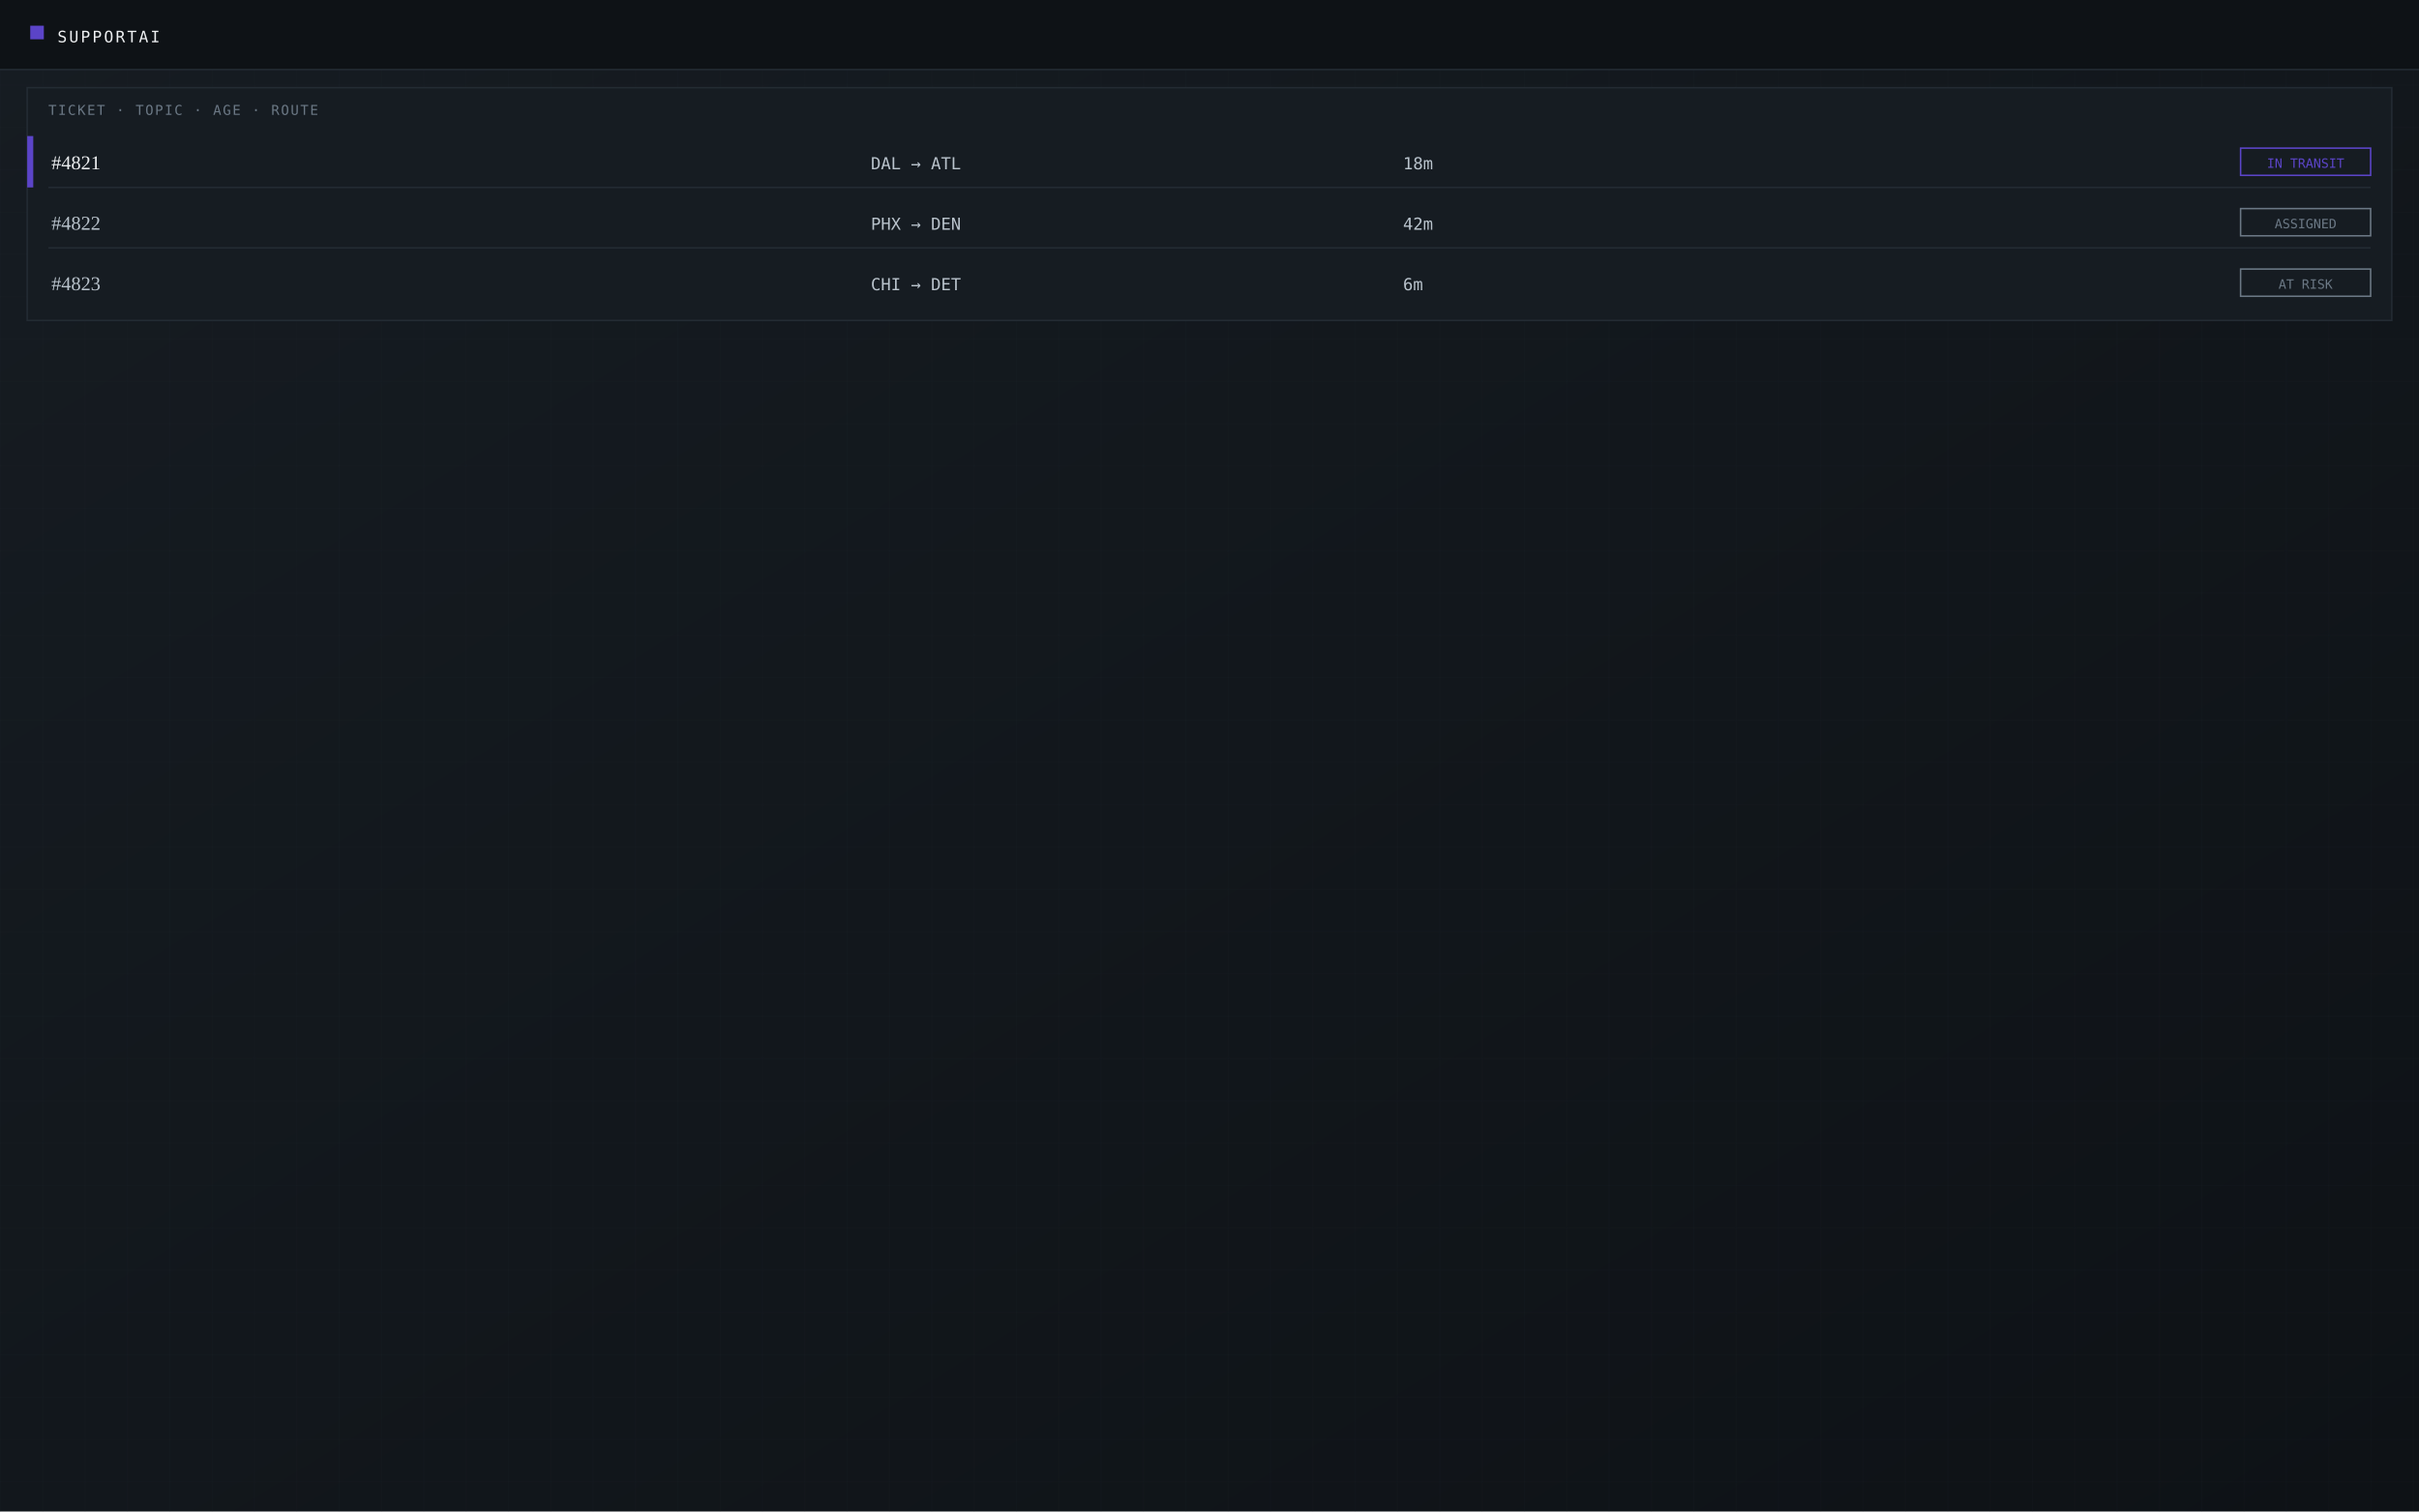
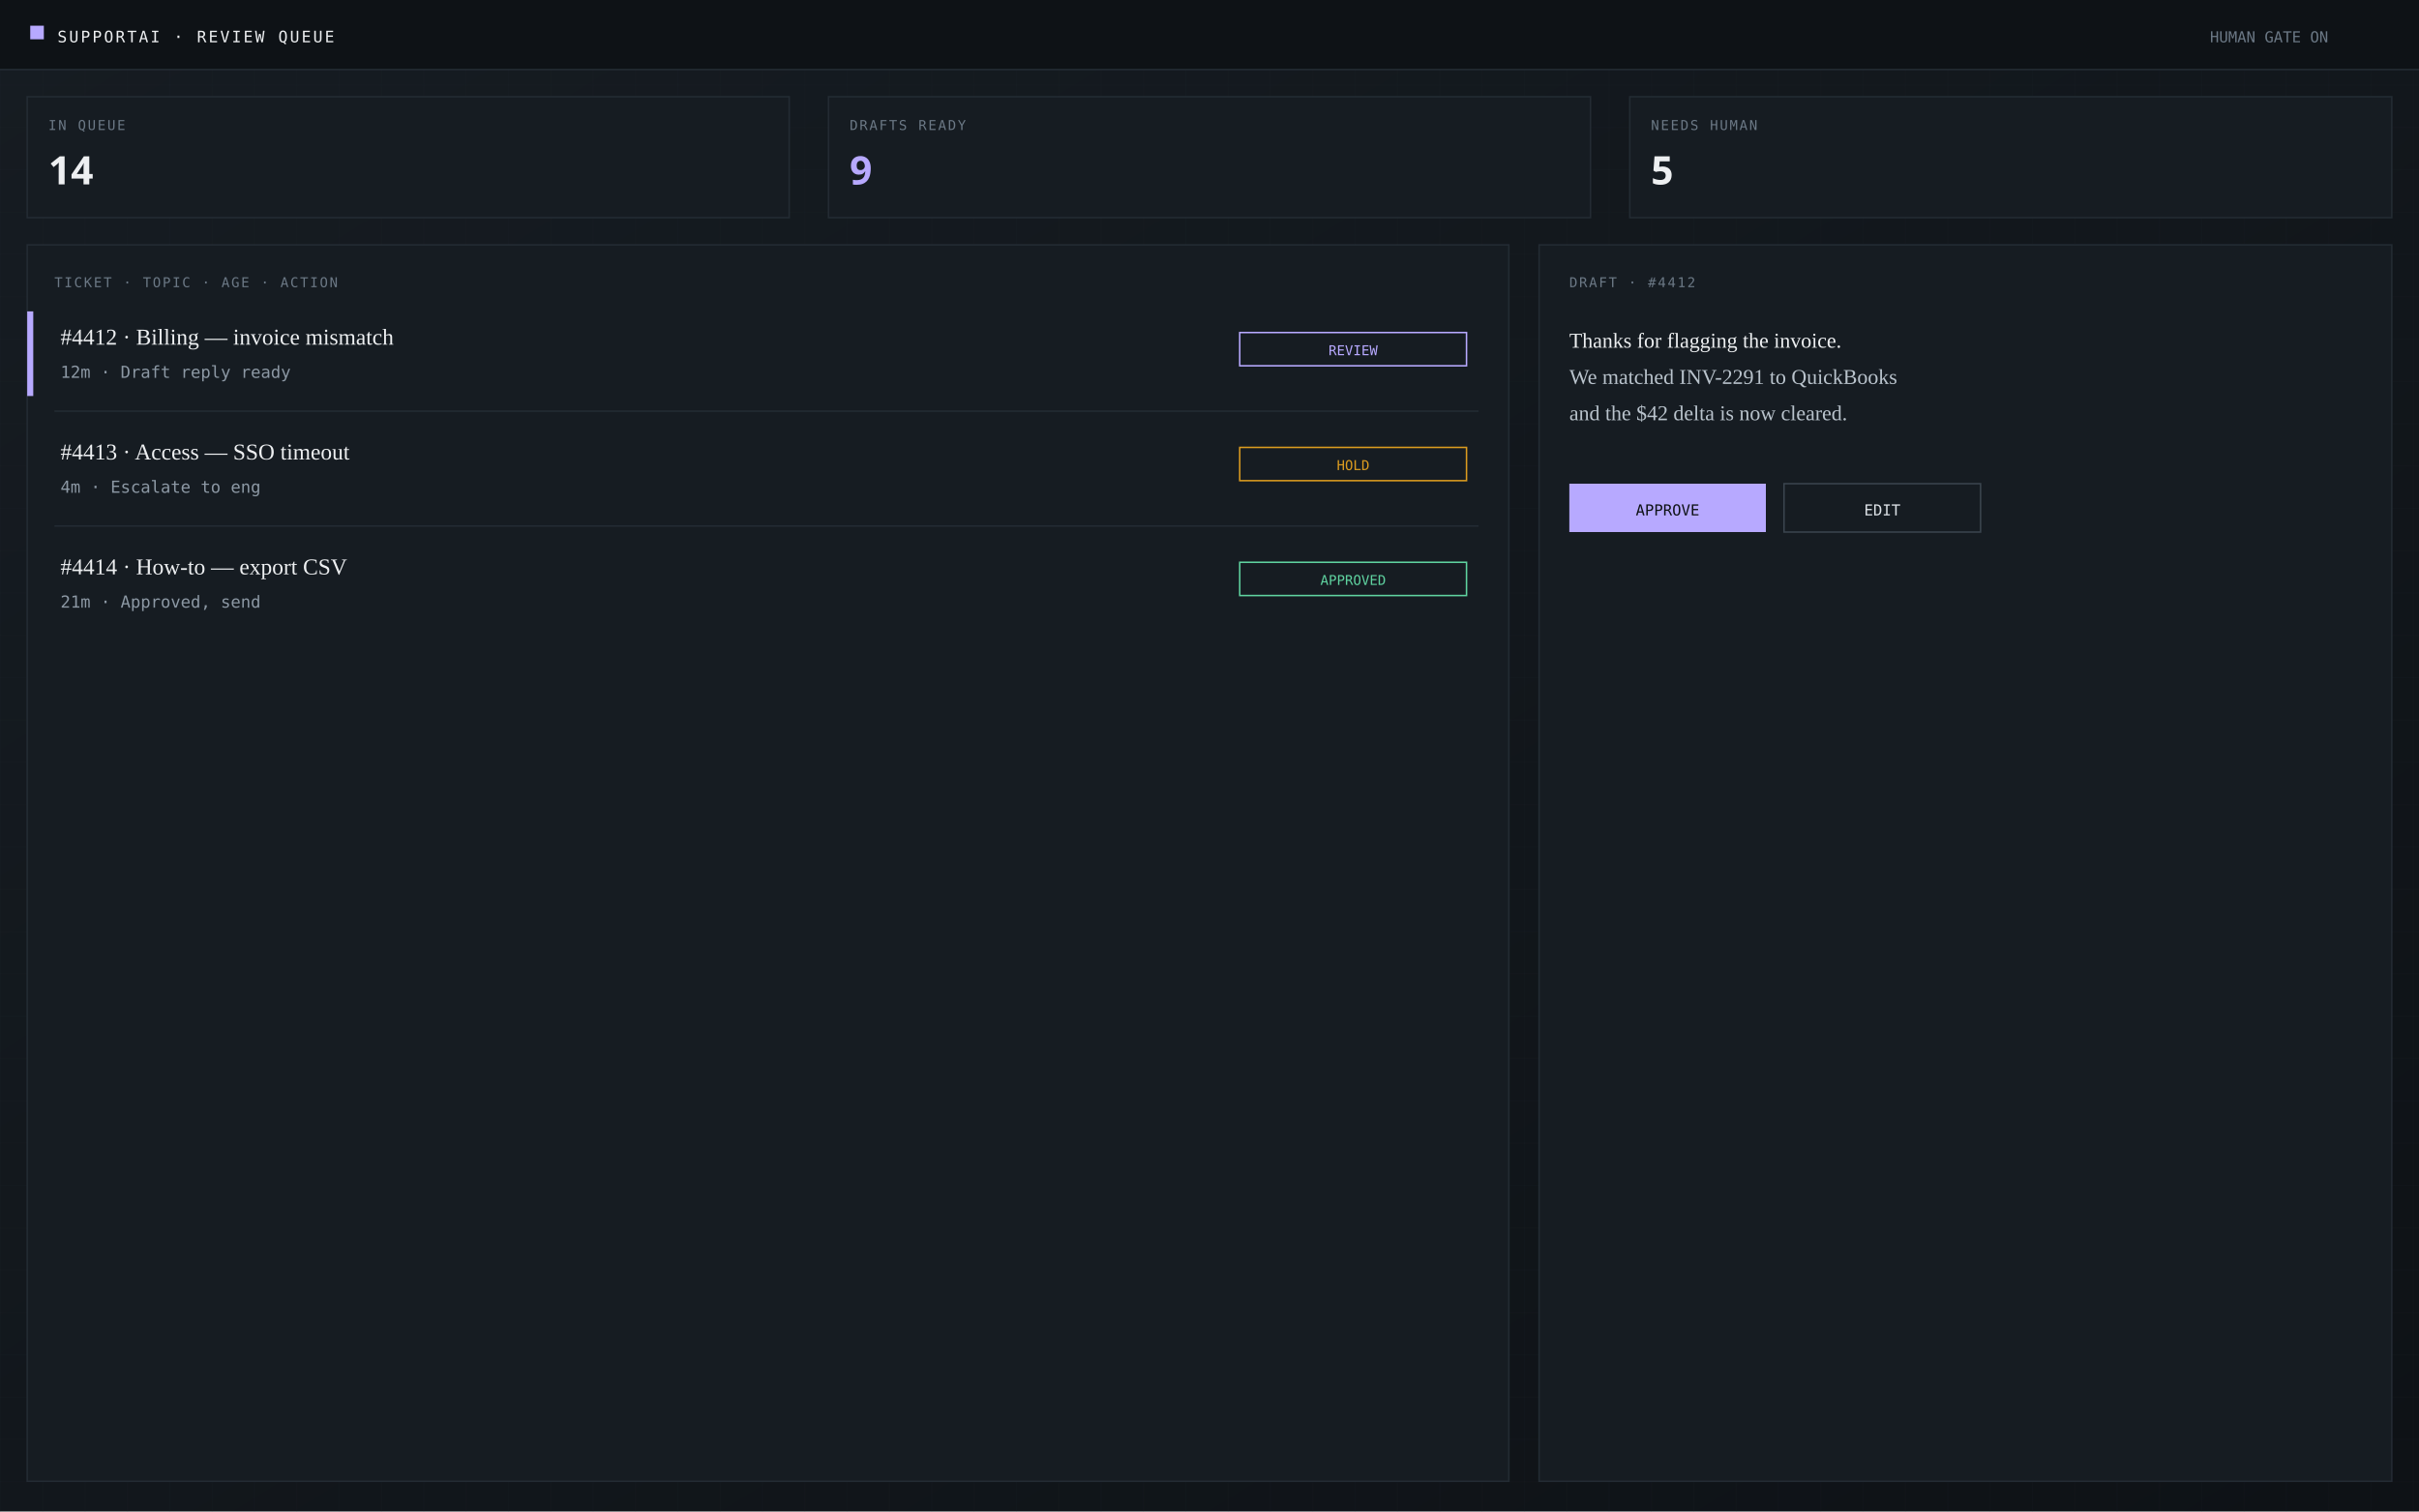
- <svg xmlns="http://www.w3.org/2000/svg" viewBox="0 0 1600 1000" width="1600" height="1000" role="img" aria-label="Ticket console">
+ <svg xmlns="http://www.w3.org/2000/svg" viewBox="0 0 1600 1000" width="1600" height="1000" role="img" aria-label="SupportAI ticket review console">
  <defs>
-     <linearGradient id="bgu9hfm57" x1="0" y1="0" x2="1" y2="1">
+     <linearGradient id="saibg" x1="0" y1="0" x2="1" y2="1">
      <stop offset="0%" stop-color="#161C22" />
      <stop offset="100%" stop-color="#0E1216" />
    </linearGradient>
-     <pattern id="gridu9hfm57" width="28" height="28" patternUnits="userSpaceOnUse">
+     <pattern id="saigrid" width="28" height="28" patternUnits="userSpaceOnUse">
      <path d="M28 0H0V28" fill="none" stroke="#232B33" stroke-width="0.45" opacity="0.28" />
    </pattern>
  </defs>
-   <rect width="100%" height="100%" fill="url(#bgu9hfm57)" />
-   <rect width="100%" height="100%" fill="url(#gridu9hfm57)" />
+   <rect width="100%" height="100%" fill="url(#saibg)" />
+   <rect width="100%" height="100%" fill="url(#saigrid)" />
  <rect width="1600" height="46" fill="#0E1216" />
  <line x1="0" y1="46" x2="1600" y2="46" stroke="#232B33" />
-   <rect x="20" y="17" width="9" height="9" fill="#5B44C8" />
-   <text x="38" y="28" fill="#EDEFF1" font-family="ui-monospace,monospace" font-size="10.5" letter-spacing="0.13em">SUPPORTAI</text>
-   <rect x="18" y="58" width="1564" height="154" fill="#161C22" stroke="#232B33" />
-   <text x="32" y="76" fill="#6B7885" font-family="ui-monospace,monospace" font-size="9" letter-spacing="0.11em">TICKET · TOPIC · AGE · ROUTE</text>
-   <rect x="18" y="90" width="4" height="34" fill="#5B44C8" />
-   <text x="34" y="112" fill="#EDEFF1" font-size="13">#4821</text>
-   <text x="576" y="112" fill="#B9C3CC" font-family="ui-monospace,monospace" font-size="11">DAL → ATL</text>
-   <text x="928" y="112" fill="#B9C3CC" font-family="ui-monospace,monospace" font-size="11">18m</text>
-   <rect x="1482" y="98" width="86" height="18" fill="none" stroke="#5B44C8" />
-   <text x="1525" y="111" text-anchor="middle" fill="#5B44C8" font-family="ui-monospace,monospace" font-size="8.5">IN TRANSIT</text>
-   <line x1="32" y1="124" x2="1568" y2="124" stroke="#232B33" />
-   <rect x="18" y="130" width="4" height="34" fill="transparent" />
-   <text x="34" y="152" fill="#B9C3CC" font-size="13">#4822</text>
-   <text x="576" y="152" fill="#B9C3CC" font-family="ui-monospace,monospace" font-size="11">PHX → DEN</text>
-   <text x="928" y="152" fill="#B9C3CC" font-family="ui-monospace,monospace" font-size="11">42m</text>
-   <rect x="1482" y="138" width="86" height="18" fill="none" stroke="#6B7885" />
-   <text x="1525" y="151" text-anchor="middle" fill="#6B7885" font-family="ui-monospace,monospace" font-size="8.5">ASSIGNED</text>
-   <line x1="32" y1="164" x2="1568" y2="164" stroke="#232B33" />
-   <rect x="18" y="170" width="4" height="34" fill="transparent" />
-   <text x="34" y="192" fill="#B9C3CC" font-size="13">#4823</text>
-   <text x="576" y="192" fill="#B9C3CC" font-family="ui-monospace,monospace" font-size="11">CHI → DET</text>
-   <text x="928" y="192" fill="#B9C3CC" font-family="ui-monospace,monospace" font-size="11">6m</text>
-   <rect x="1482" y="178" width="86" height="18" fill="none" stroke="#6B7885" />
-   <text x="1525" y="191" text-anchor="middle" fill="#6B7885" font-family="ui-monospace,monospace" font-size="8.5">AT RISK</text>
+   <rect x="20" y="17" width="9" height="9" fill="#B7A9FF" />
+   <text x="38" y="28" fill="#EDEFF1" font-family="ui-monospace,monospace" font-size="10.5" letter-spacing="0.13em">SUPPORTAI · REVIEW QUEUE</text>
+   <text x="1540" y="28" text-anchor="end" fill="#6B7885" font-family="ui-monospace,monospace" font-size="10">HUMAN GATE ON</text>
+   <rect x="18" y="64" width="504" height="80" fill="#161C22" stroke="#232B33" />
+   <text x="32" y="86" fill="#6B7885" font-family="ui-monospace,monospace" font-size="9" letter-spacing="0.12em">IN QUEUE</text>
+   <text x="32" y="122" fill="#EDEFF1" font-family="ui-sans-serif,sans-serif" font-size="26" font-weight="700">14</text>
+   <rect x="548" y="64" width="504" height="80" fill="#161C22" stroke="#232B33" />
+   <text x="562" y="86" fill="#6B7885" font-family="ui-monospace,monospace" font-size="9" letter-spacing="0.12em">DRAFTS READY</text>
+   <text x="562" y="122" fill="#B7A9FF" font-family="ui-sans-serif,sans-serif" font-size="26" font-weight="700">9</text>
+   <rect x="1078" y="64" width="504" height="80" fill="#161C22" stroke="#232B33" />
+   <text x="1092" y="86" fill="#6B7885" font-family="ui-monospace,monospace" font-size="9" letter-spacing="0.12em">NEEDS HUMAN</text>
+   <text x="1092" y="122" fill="#EDEFF1" font-family="ui-sans-serif,sans-serif" font-size="26" font-weight="700">5</text>
+   <rect x="18" y="162" width="980" height="818" fill="#161C22" stroke="#232B33" />
+   <text x="36" y="190" fill="#6B7885" font-family="ui-monospace,monospace" font-size="9" letter-spacing="0.12em">TICKET · TOPIC · AGE · ACTION</text>
+   <rect x="18" y="206" width="4" height="56" fill="#B7A9FF" />
+   <text x="40" y="228" fill="#EDEFF1" font-size="15">#4412 · Billing — invoice mismatch</text>
+   <text x="40" y="250" fill="#8C98A4" font-family="ui-monospace,monospace" font-size="11">12m · Draft reply ready</text>
+   <rect x="820" y="220" width="150" height="22" fill="none" stroke="#B7A9FF" />
+   <text x="895" y="235" text-anchor="middle" fill="#B7A9FF" font-family="ui-monospace,monospace" font-size="9">REVIEW</text>
+   <line x1="36" y1="272" x2="978" y2="272" stroke="#232B33" />
+   <text x="40" y="304" fill="#EDEFF1" font-size="15">#4413 · Access — SSO timeout</text>
+   <text x="40" y="326" fill="#8C98A4" font-family="ui-monospace,monospace" font-size="11">4m · Escalate to eng</text>
+   <rect x="820" y="296" width="150" height="22" fill="none" stroke="#DB9B1F" />
+   <text x="895" y="311" text-anchor="middle" fill="#DB9B1F" font-family="ui-monospace,monospace" font-size="9">HOLD</text>
+   <line x1="36" y1="348" x2="978" y2="348" stroke="#232B33" />
+   <text x="40" y="380" fill="#EDEFF1" font-size="15">#4414 · How-to — export CSV</text>
+   <text x="40" y="402" fill="#8C98A4" font-family="ui-monospace,monospace" font-size="11">21m · Approved, send</text>
+   <rect x="820" y="372" width="150" height="22" fill="none" stroke="#5FD3A0" />
+   <text x="895" y="387" text-anchor="middle" fill="#5FD3A0" font-family="ui-monospace,monospace" font-size="9">APPROVED</text>
+   <rect x="1018" y="162" width="564" height="818" fill="#161C22" stroke="#232B33" />
+   <text x="1038" y="190" fill="#6B7885" font-family="ui-monospace,monospace" font-size="9" letter-spacing="0.12em">DRAFT · #4412</text>
+   <text x="1038" y="230" fill="#EDEFF1" font-size="14">Thanks for flagging the invoice.</text>
+   <text x="1038" y="254" fill="#B9C3CC" font-size="14">We matched INV-2291 to QuickBooks</text>
+   <text x="1038" y="278" fill="#B9C3CC" font-size="14">and the $42 delta is now cleared.</text>
+   <rect x="1038" y="320" width="130" height="32" fill="#B7A9FF" />
+   <text x="1103" y="341" text-anchor="middle" fill="#0E1216" font-family="ui-monospace,monospace" font-size="10">APPROVE</text>
+   <rect x="1180" y="320" width="130" height="32" fill="none" stroke="#3A444E" />
+   <text x="1245" y="341" text-anchor="middle" fill="#DDE2E7" font-family="ui-monospace,monospace" font-size="10">EDIT</text>
</svg>
